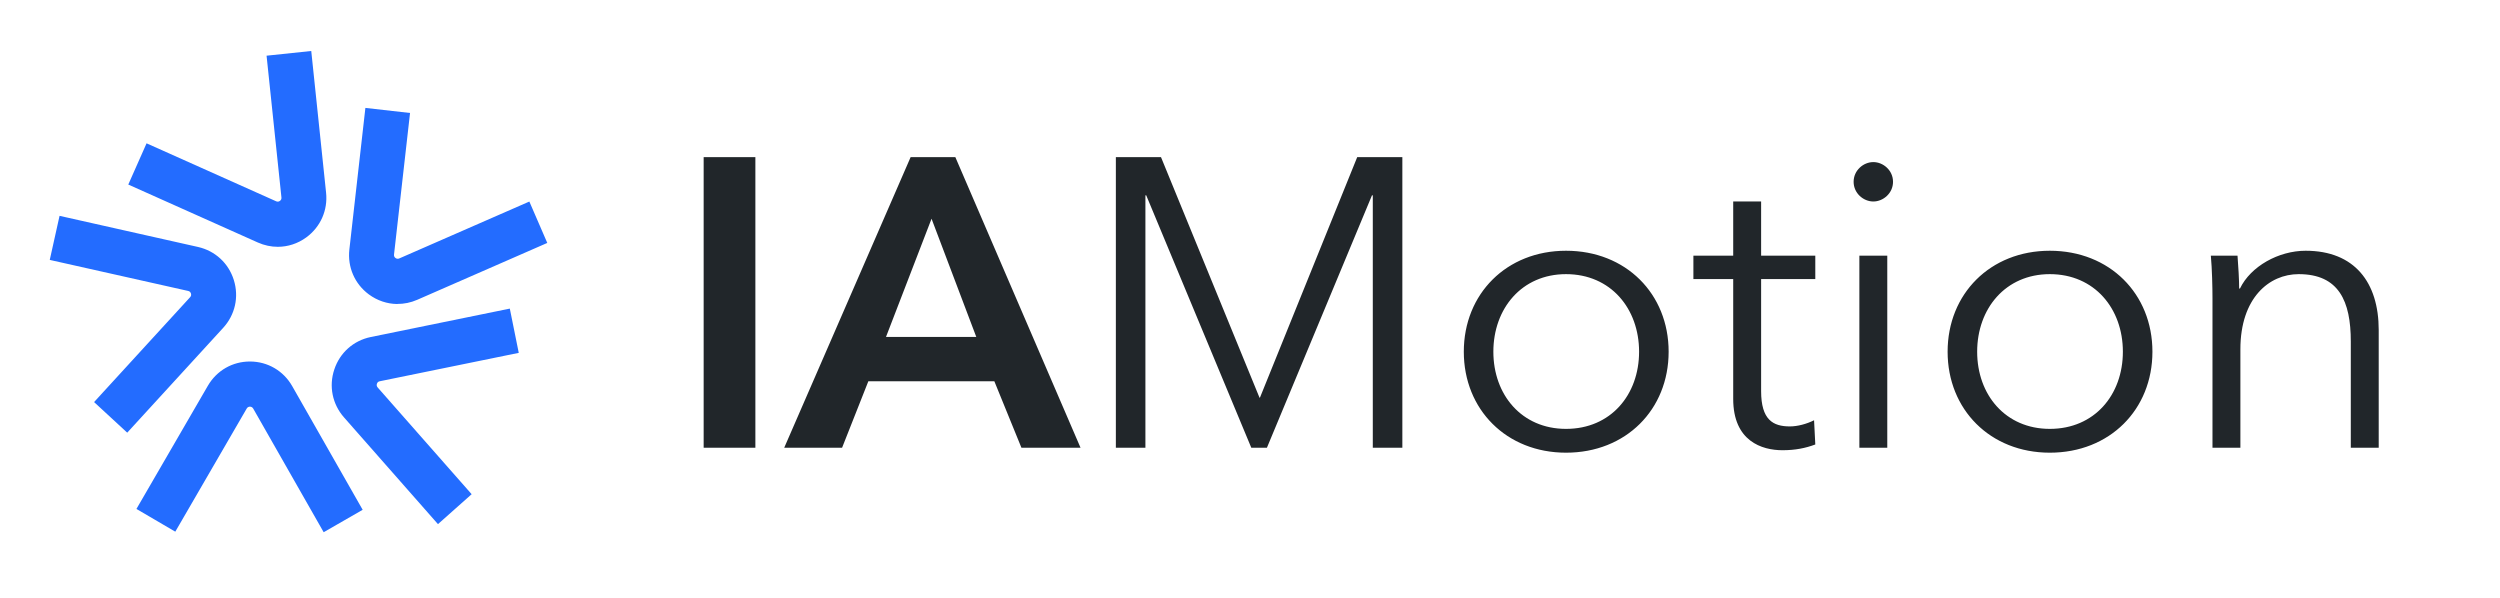
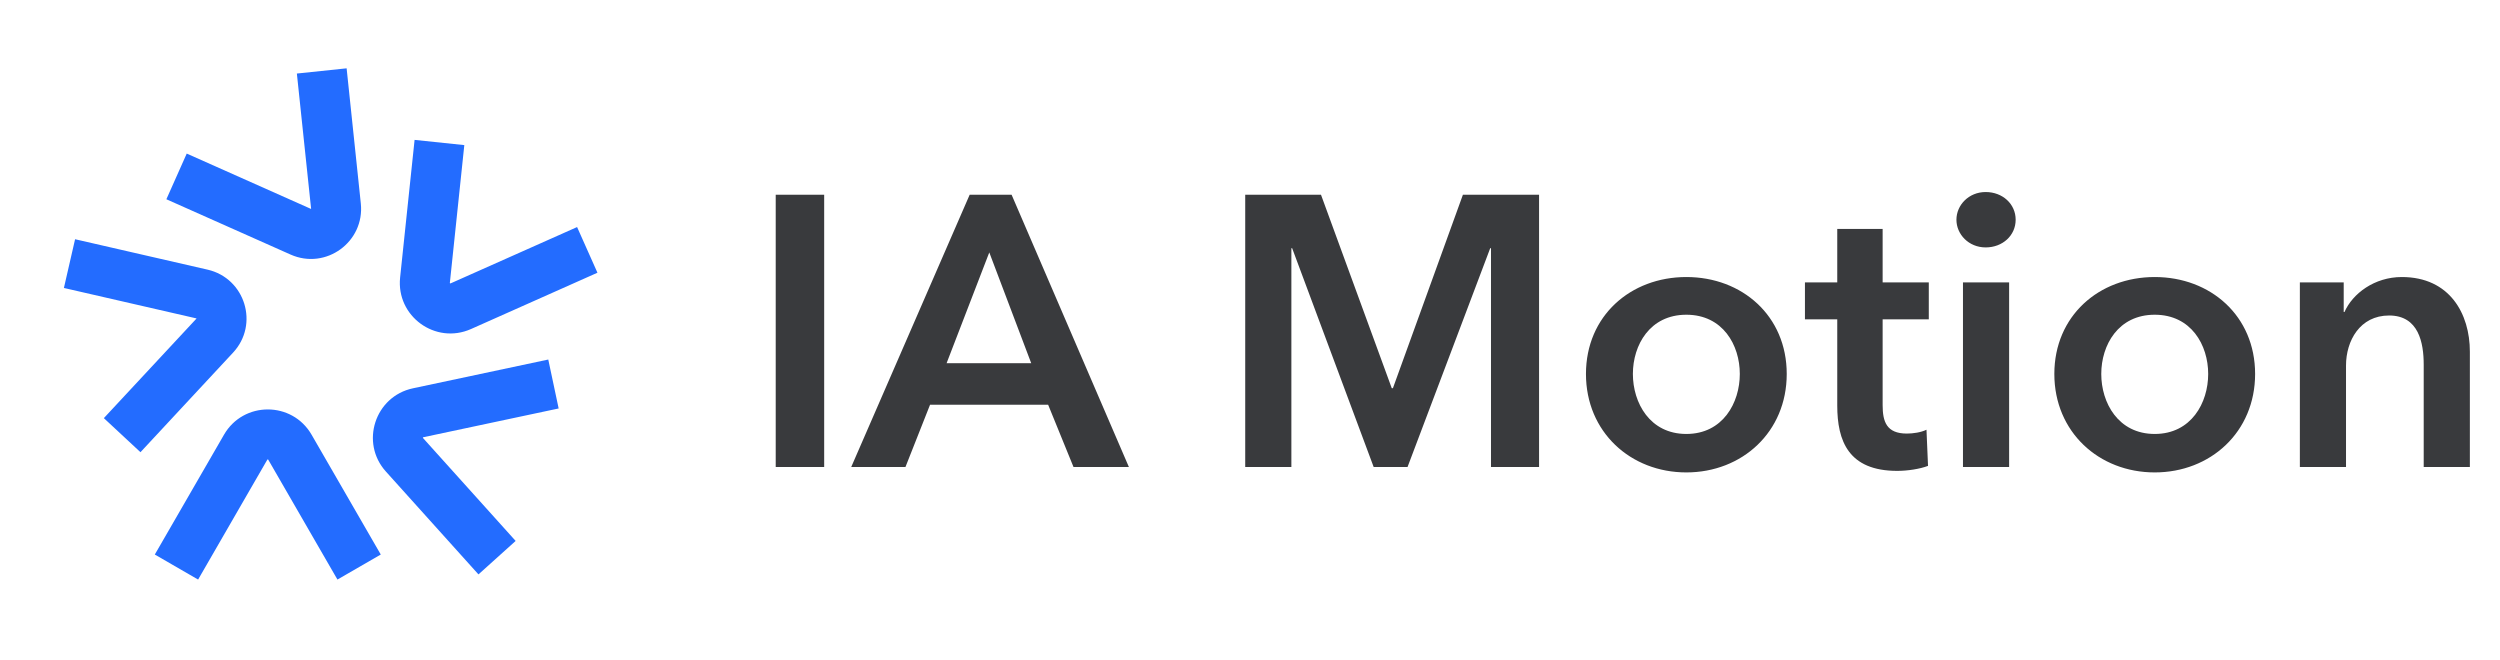
- <svg xmlns="http://www.w3.org/2000/svg" width="134" height="32" viewBox="0 0 134 32" fill="none">
-   <path fill-rule="evenodd" clip-rule="evenodd" d="M14.889 13.229C14.53 13.229 14.167 13.152 13.822 12.999L6.876 9.892L7.856 7.682L14.802 10.789C14.872 10.821 14.941 10.813 15.003 10.769C15.065 10.723 15.093 10.662 15.085 10.585L14.288 2.985L16.683 2.733L17.478 10.329C17.577 11.271 17.179 12.166 16.416 12.725C15.959 13.059 15.427 13.229 14.889 13.229ZM14.889 13.229C14.889 13.229 14.889 13.229 14.889 13.229H14.89C14.89 13.229 14.89 13.229 14.889 13.229ZM19.768 15.778C20.223 16.114 20.754 16.29 21.292 16.295L21.292 16.291C21.651 16.294 22.015 16.222 22.362 16.07L29.334 13.021L28.373 10.803L21.401 13.852C21.33 13.883 21.262 13.875 21.2 13.83C21.138 13.785 21.111 13.722 21.119 13.646L21.978 6.056L19.585 5.784L18.726 13.373C18.62 14.316 19.01 15.215 19.768 15.778ZM23.475 28.093L18.438 22.371C17.814 21.662 17.618 20.7 17.919 19.802C18.218 18.903 18.948 18.254 19.874 18.064L27.326 16.541L27.805 18.913L20.352 20.436C20.276 20.451 20.227 20.495 20.203 20.57C20.178 20.644 20.192 20.709 20.243 20.768L25.28 26.489L23.475 28.093ZM9.394 28.497L7.313 27.279L11.14 20.679C11.615 19.86 12.462 19.373 13.406 19.377C14.349 19.381 15.193 19.874 15.662 20.696L19.439 27.325L17.349 28.527L13.571 21.898C13.495 21.765 13.3 21.762 13.224 21.897L9.396 28.497L9.394 28.497ZM5.043 21.551L6.817 23.189L6.817 23.193L11.964 17.571C12.602 16.872 12.815 15.917 12.534 15.012C12.252 14.108 11.534 13.445 10.613 13.237L3.192 11.569L2.667 13.931L10.088 15.595C10.162 15.612 10.212 15.659 10.235 15.732C10.258 15.807 10.243 15.873 10.191 15.929L5.043 21.551Z" fill="#236CFF" />
-   <path d="M37.716 24V8.424H40.488V24H37.716ZM42.033 24L48.809 8.424H51.207L57.917 24H54.749L53.297 20.436H46.543L45.135 24H42.033ZM47.489 18.06H52.329L49.931 11.724L47.489 18.06ZM62.23 8.424L67.51 21.316H67.532L72.746 8.424H75.166V24H73.582V10.47H73.538L67.906 24H67.07L61.438 10.47H61.394V24H59.81V8.424H62.23ZM89.439 18.852C89.439 21.954 87.15 24.264 83.939 24.264C80.749 24.264 78.46 21.954 78.46 18.852C78.46 15.75 80.749 13.44 83.939 13.44C87.15 13.44 89.439 15.75 89.439 18.852ZM87.855 18.852C87.855 16.542 86.337 14.694 83.939 14.694C81.562 14.694 80.044 16.542 80.044 18.852C80.044 21.162 81.562 22.988 83.939 22.988C86.337 22.988 87.855 21.162 87.855 18.852ZM97.3 13.704V14.958H94.396V20.964C94.396 22.504 95.034 22.856 95.936 22.856C96.354 22.856 96.838 22.724 97.234 22.526L97.3 23.824C96.772 24.022 96.222 24.132 95.54 24.132C94.44 24.132 92.9 23.648 92.9 21.382V14.958H90.766V13.704H92.9V10.8H94.396V13.704H97.3ZM101.158 13.704V24H99.662V13.704H101.158ZM101.466 9.744C101.466 10.36 100.938 10.8 100.41 10.8C99.882 10.8 99.354 10.36 99.354 9.744C99.354 9.128 99.882 8.688 100.41 8.688C100.938 8.688 101.466 9.128 101.466 9.744ZM115.37 18.852C115.37 21.954 113.082 24.264 109.87 24.264C106.68 24.264 104.392 21.954 104.392 18.852C104.392 15.75 106.68 13.44 109.87 13.44C113.082 13.44 115.37 15.75 115.37 18.852ZM113.786 18.852C113.786 16.542 112.268 14.694 109.87 14.694C107.494 14.694 105.976 16.542 105.976 18.852C105.976 21.162 107.494 22.988 109.87 22.988C112.268 22.988 113.786 21.162 113.786 18.852ZM118.501 13.704H119.931C119.975 14.254 120.019 15.024 120.019 15.464H120.063C120.635 14.276 122.131 13.44 123.583 13.44C126.201 13.44 127.499 15.134 127.499 17.686V24H126.003V18.302C126.003 16.146 125.365 14.694 123.209 14.694C121.625 14.694 120.085 15.97 120.085 18.72V24H118.589V15.97C118.589 15.42 118.567 14.408 118.501 13.704Z" fill="#21262A" />
+ <svg xmlns="http://www.w3.org/2000/svg" width="91" height="24" viewBox="0 0 91 24" fill="none">
+   <path fill-rule="evenodd" clip-rule="evenodd" d="M12.617 2.487L13.134 7.409C13.279 8.804 11.862 9.838 10.577 9.266L6.056 7.253L6.797 5.59L11.317 7.603L11.32 7.604L11.321 7.603L11.324 7.601L11.324 7.597L10.806 2.677L12.617 2.487ZM16.901 5.282L15.091 5.092L14.564 10.102C14.417 11.511 15.848 12.553 17.144 11.977L21.747 9.927L21.006 8.265L16.404 10.314C16.398 10.316 16.394 10.317 16.394 10.317C16.394 10.317 16.389 10.316 16.383 10.312C16.377 10.307 16.375 10.303 16.374 10.302C16.374 10.302 16.374 10.299 16.375 10.292L16.901 5.282ZM15.032 14.134L19.957 13.087L20.335 14.868L15.41 15.915C15.406 15.915 15.404 15.916 15.403 15.917L15.401 15.917C15.4 15.918 15.397 15.921 15.395 15.928C15.393 15.934 15.393 15.938 15.394 15.94L15.395 15.941L15.396 15.943L15.399 15.947L15.4 15.947L18.769 19.69L17.416 20.908L14.048 17.166C13.099 16.115 13.646 14.428 15.032 14.134ZM8.153 15.824C8.861 14.597 10.634 14.597 11.342 15.824L13.86 20.185L12.283 21.096L9.765 16.734L9.763 16.731L9.761 16.728L9.76 16.726C9.759 16.726 9.755 16.724 9.747 16.724C9.74 16.724 9.735 16.726 9.735 16.726L9.733 16.728C9.732 16.729 9.731 16.731 9.729 16.734L7.211 21.096L5.635 20.185L8.153 15.824ZM7.556 9.815L2.733 8.708L2.326 10.482L7.147 11.589L7.151 11.59L7.152 11.593L7.152 11.595L7.151 11.597L3.78 15.22L5.113 16.46L8.483 12.836C9.442 11.807 8.923 10.13 7.556 9.815Z" fill="#236CFF" />
+   <path d="M28.236 17V7.088H30V17H28.236ZM30.984 17L35.296 7.088H36.822L41.092 17H39.076L38.152 14.732H33.854L32.958 17H30.984ZM34.456 13.22H37.536L36.01 9.188L34.456 13.22ZM45.326 17V7.088H48.084L50.66 14.13H50.702L53.25 7.088H56.022V17H54.272V9.034H54.244L51.234 17H50.002L47.034 9.034H47.006V17H45.326ZM57.729 13.612C57.729 11.498 59.353 10.084 61.383 10.084C63.413 10.084 65.037 11.498 65.037 13.612C65.037 15.726 63.413 17.196 61.383 17.196C59.353 17.196 57.729 15.726 57.729 13.612ZM59.437 13.612C59.437 14.662 60.053 15.796 61.383 15.796C62.713 15.796 63.329 14.662 63.329 13.612C63.329 12.562 62.713 11.456 61.383 11.456C60.053 11.456 59.437 12.562 59.437 13.612ZM66.876 11.624H65.7V10.28H66.876V8.334H68.528V10.28H70.208V11.624H68.528V14.746C68.528 15.348 68.668 15.782 69.41 15.782C69.634 15.782 69.928 15.74 70.124 15.642L70.18 16.958C69.886 17.07 69.438 17.14 69.06 17.14C67.282 17.14 66.876 16.048 66.876 14.76V11.624ZM71.452 17V10.28H73.132V17H71.452ZM71.214 7.998C71.214 7.466 71.662 6.99 72.278 6.99C72.894 6.99 73.37 7.424 73.37 7.998C73.37 8.572 72.894 9.006 72.278 9.006C71.662 9.006 71.214 8.53 71.214 7.998ZM74.778 13.612C74.778 11.498 76.402 10.084 78.432 10.084C80.462 10.084 82.086 11.498 82.086 13.612C82.086 15.726 80.462 17.196 78.432 17.196C76.402 17.196 74.778 15.726 74.778 13.612ZM76.486 13.612C76.486 14.662 77.102 15.796 78.432 15.796C79.762 15.796 80.378 14.662 80.378 13.612C80.378 12.562 79.762 11.456 78.432 11.456C77.102 11.456 76.486 12.562 76.486 13.612ZM83.715 17V10.28H85.311V11.358H85.339C85.633 10.686 86.431 10.084 87.425 10.084C89.175 10.084 89.903 11.428 89.903 12.8V17H88.223V13.276C88.223 12.478 88.041 11.484 86.963 11.484C85.899 11.484 85.395 12.408 85.395 13.304V17H83.715Z" fill="#393A3D" />
</svg>
